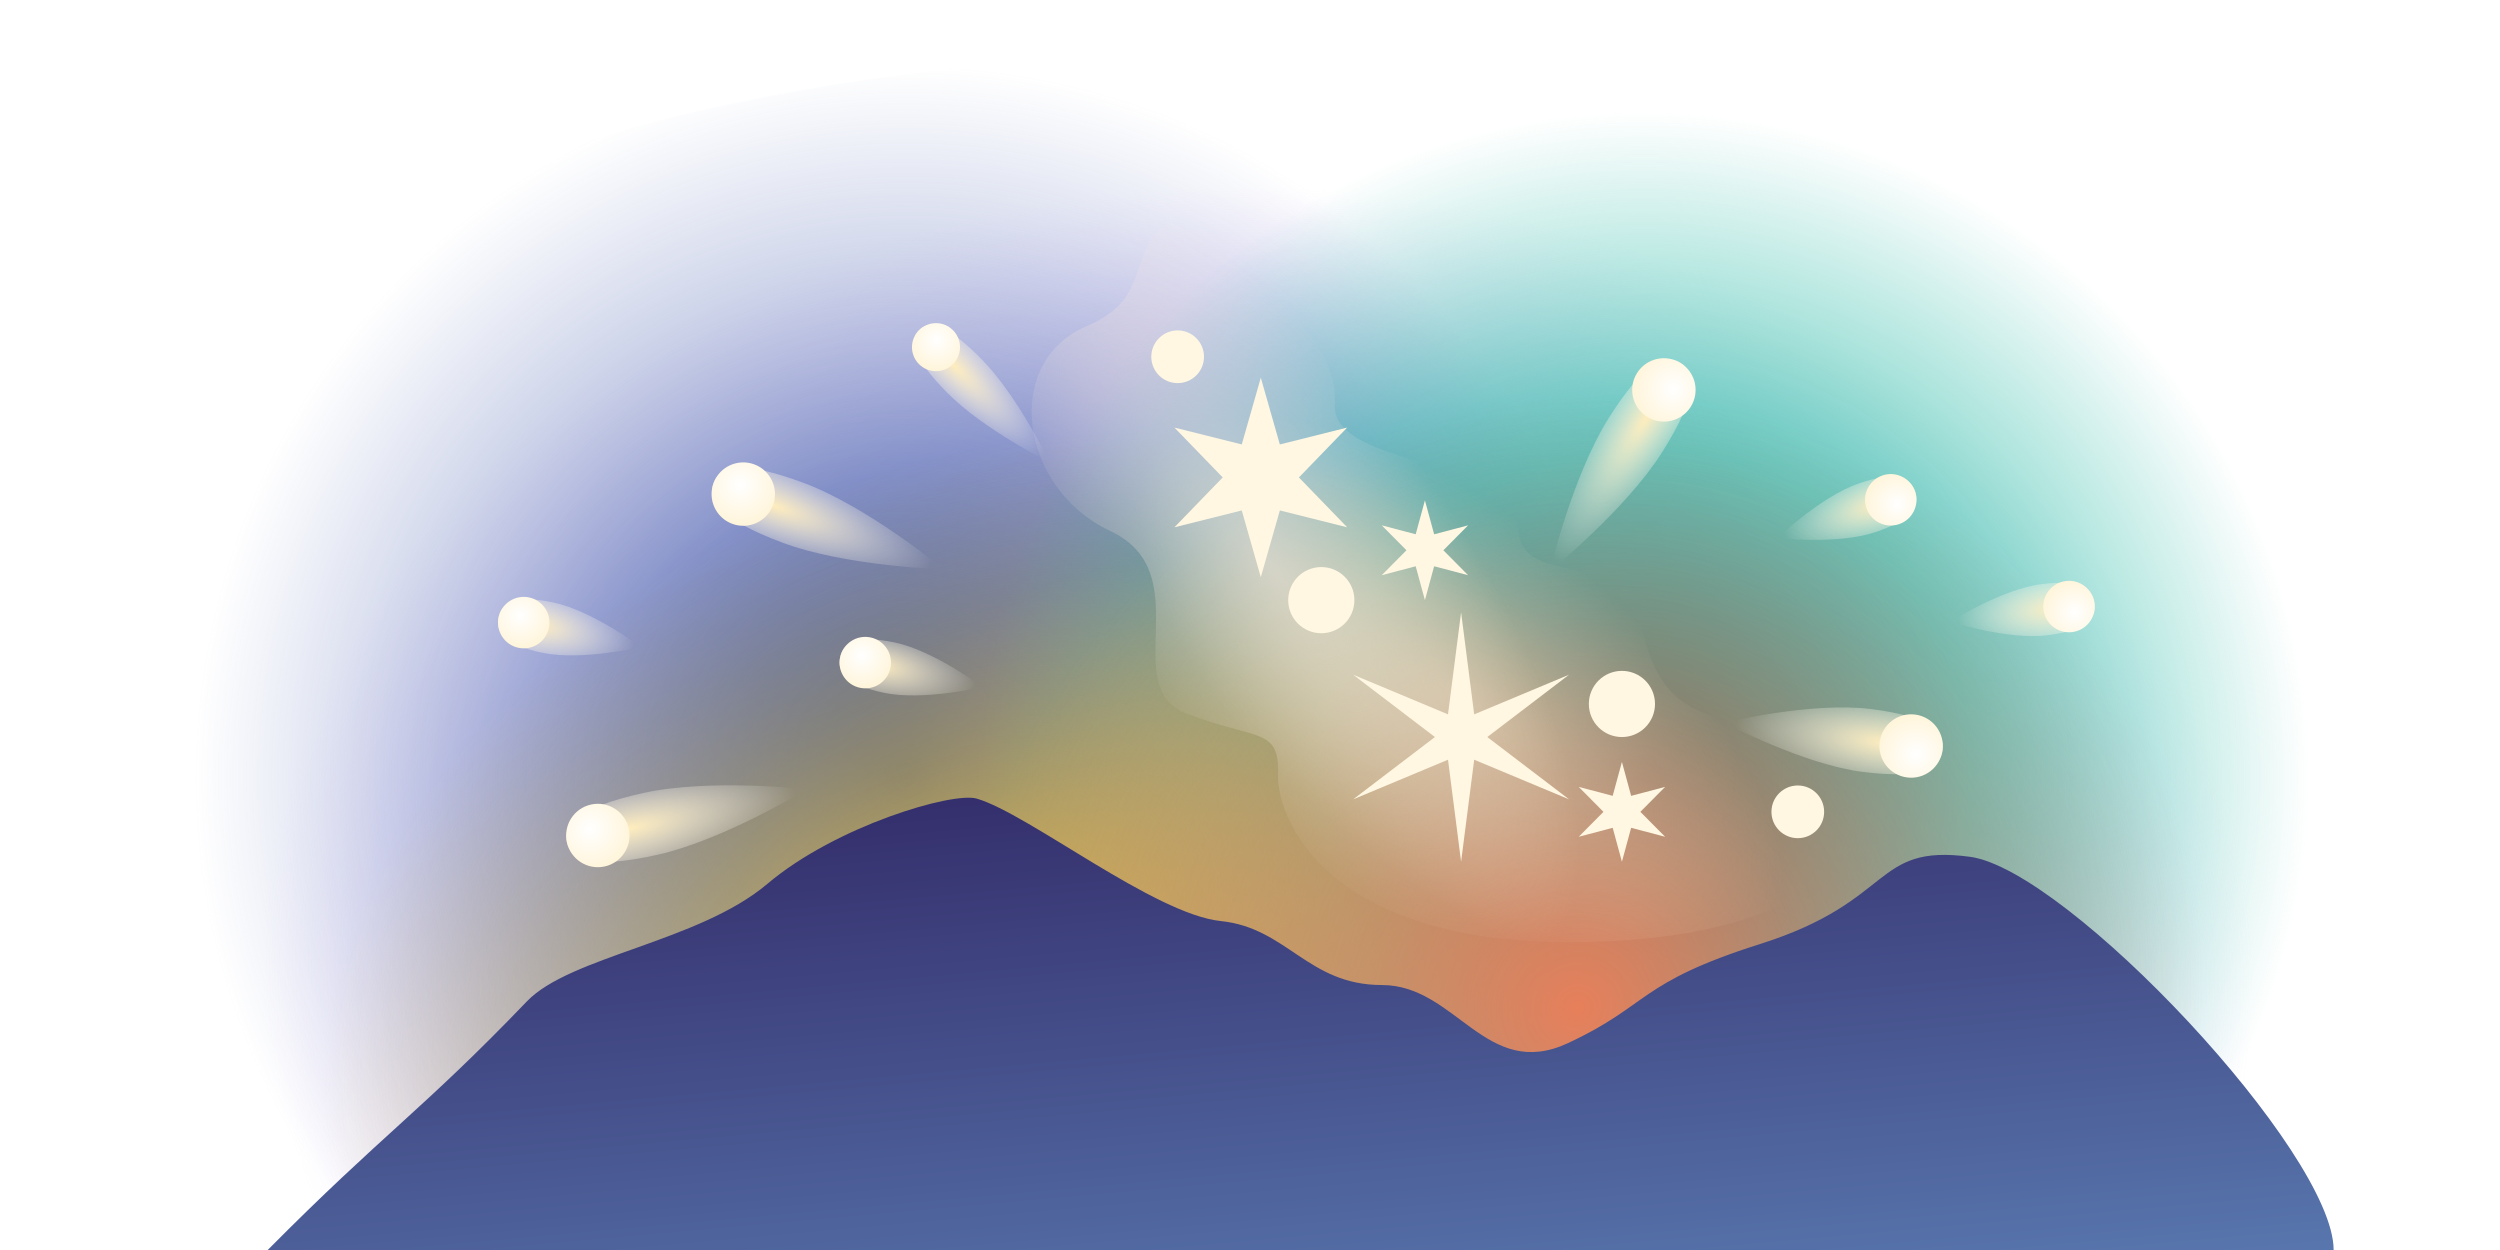
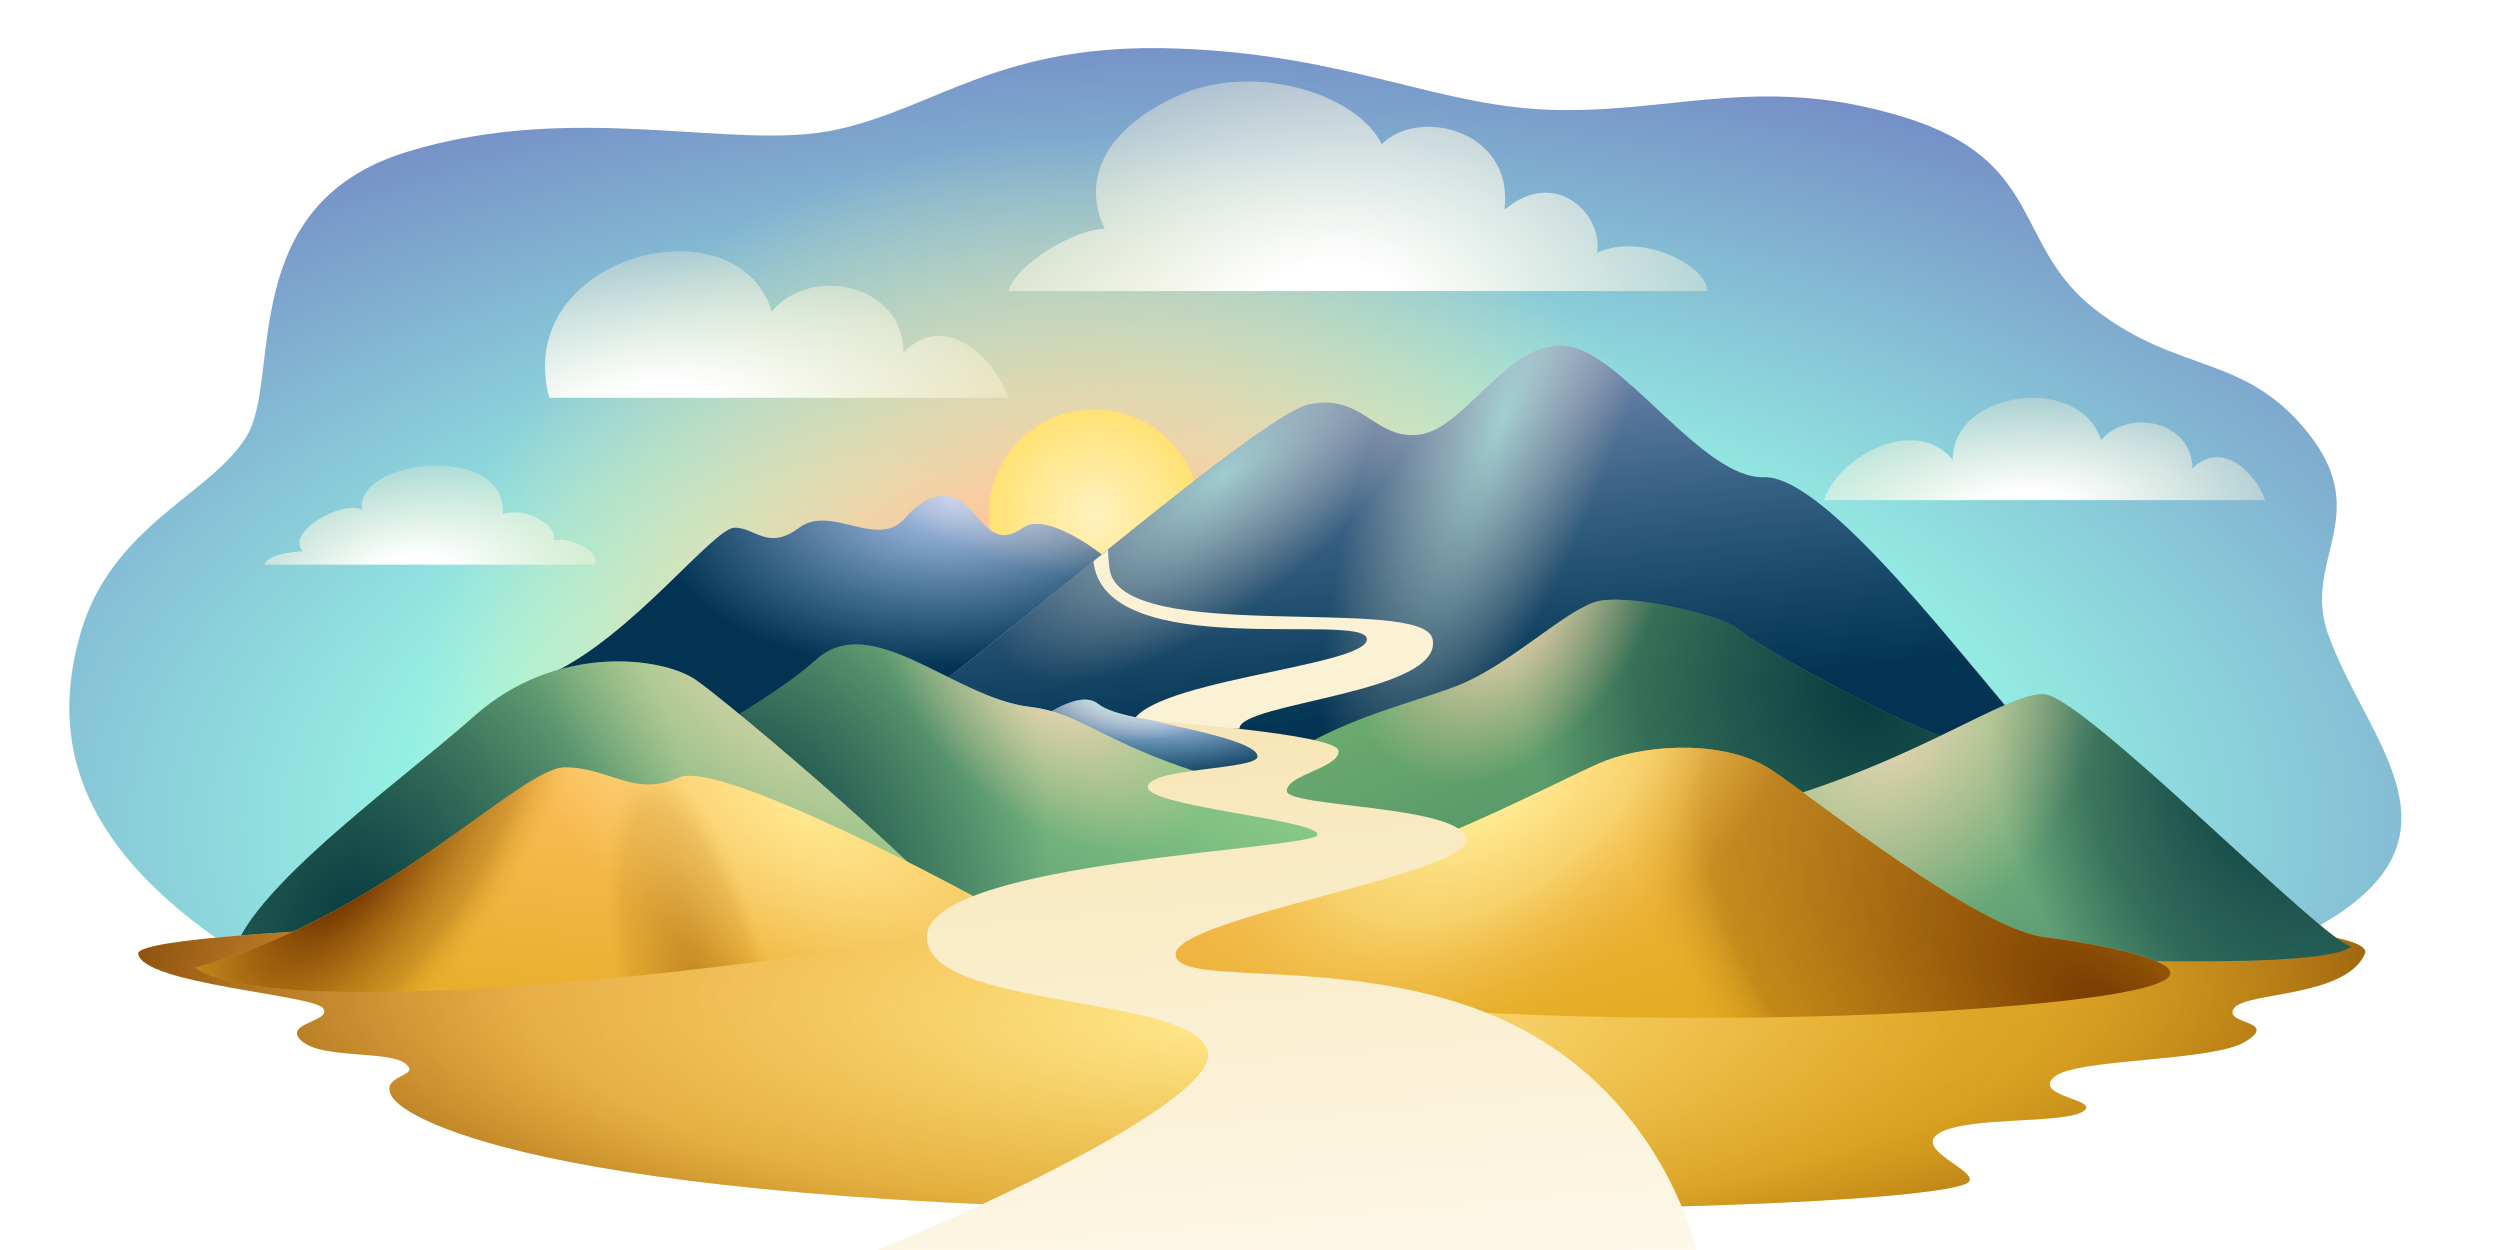
<svg xmlns="http://www.w3.org/2000/svg" viewBox="0 0 240 120" fill="none">
-   <path fill-rule="evenodd" clip-rule="evenodd" d="M233.863 110.802L29.4 117.148C-28.469 32.221 44.535 3.59 130.231 4.953C199.692 4.953 251.3 44.021 233.863 110.802Z" fill="url(#paint0_radial_6937_3499)" />
-   <path fill-rule="evenodd" clip-rule="evenodd" d="M233.863 110.802L29.4 117.148C-28.469 32.221 44.535 3.59 130.231 4.953C199.692 4.953 251.3 44.021 233.863 110.802Z" fill="url(#paint1_radial_6937_3499)" />
-   <path fill-rule="evenodd" clip-rule="evenodd" d="M233.863 110.802L29.4 117.148C-28.469 32.221 44.535 3.59 130.231 4.953C199.692 4.953 251.3 44.021 233.863 110.802Z" fill="url(#paint2_radial_6937_3499)" />
-   <path fill-rule="evenodd" clip-rule="evenodd" d="M233.863 110.802L29.4 117.148C-28.469 32.221 44.535 3.59 130.231 4.953C199.692 4.953 251.3 44.021 233.863 110.802Z" fill="url(#paint3_radial_6937_3499)" />
-   <path fill-rule="evenodd" clip-rule="evenodd" d="M233.863 110.802L29.4 117.148C-28.469 32.221 44.535 3.59 130.231 4.953C199.692 4.953 251.3 44.021 233.863 110.802Z" fill="url(#paint4_radial_6937_3499)" />
-   <path d="M145.768 50.076C145.319 57.071 155.758 51.853 157.623 60.3C159.487 68.746 164.023 69.105 172.071 69.91C182.132 70.916 184.417 88.26 156.173 90.254C128.004 92.242 122.55 78.882 122.691 74.344C122.832 69.805 120.694 71.092 113.942 68.516C107.19 65.939 115.224 55.017 106.562 50.962C97.899 46.907 96.121 34.778 104.366 31.281C110.02 28.882 108.405 25.359 111.108 22.288C113.811 19.217 123.275 19.379 122.82 24.909C122.365 30.439 128.528 32.828 128.143 38.817C127.747 44.986 146.152 44.087 145.768 50.076Z" fill="url(#paint5_radial_6937_3499)" />
-   <path d="M145.768 50.076C145.319 57.071 155.758 51.853 157.623 60.3C159.487 68.746 164.023 69.105 172.071 69.91C182.132 70.916 184.417 88.26 156.173 90.254C128.004 92.242 122.55 78.882 122.691 74.344C122.832 69.805 120.694 71.092 113.942 68.516C107.19 65.939 115.224 55.017 106.562 50.962C97.899 46.907 96.121 34.778 104.366 31.281C110.02 28.882 108.405 25.359 111.108 22.288C113.811 19.217 123.275 19.379 122.82 24.909C122.365 30.439 128.528 32.828 128.143 38.817C127.747 44.986 146.152 44.087 145.768 50.076Z" fill="url(#paint6_radial_6937_3499)" />
-   <path d="M121.037 36.26L122.866 42.667L129.329 41.047L124.695 45.834L129.329 50.622L122.866 49.002L121.037 55.409L119.209 49.002L112.745 50.622L117.38 45.834L112.745 41.047L119.209 42.667L121.037 36.26Z" fill="#FFF7E2" />
-   <path d="M140.265 58.785L141.522 68.578L150.631 64.77L142.779 70.755L150.631 76.739L141.522 72.931L140.265 82.724L139.008 72.931L129.899 76.739L137.752 70.755L129.899 64.77L139.008 68.578L140.265 58.785Z" fill="#FFF7E2" />
-   <path d="M136.792 48.038L137.677 51.292L140.938 50.432L138.563 52.826L140.938 55.221L137.677 54.361L136.792 57.615L135.906 54.361L132.645 55.221L135.02 52.826L132.645 50.432L135.906 51.292L136.792 48.038Z" fill="#FFF7E2" />
-   <path d="M155.704 73.147L156.589 76.402L159.851 75.542L157.475 77.936L159.851 80.33L156.589 79.47L155.704 82.725L154.818 79.47L151.557 80.33L153.932 77.936L151.557 75.542L154.818 76.402L155.704 73.147Z" fill="#FFF7E2" />
-   <path d="M158.88 67.58C158.88 69.334 157.458 70.756 155.704 70.756C153.95 70.756 152.528 69.334 152.528 67.58C152.528 65.826 153.95 64.404 155.704 64.404C157.458 64.404 158.88 65.826 158.88 67.58Z" fill="#FFF7E2" />
-   <path d="M175.117 77.936C175.117 79.333 173.985 80.465 172.588 80.465C171.191 80.465 170.059 79.333 170.059 77.936C170.059 76.539 171.191 75.407 172.588 75.407C173.985 75.407 175.117 76.539 175.117 77.936Z" fill="#FFF7E2" />
-   <path d="M115.584 34.25C115.584 35.647 114.452 36.779 113.055 36.779C111.658 36.779 110.525 35.647 110.525 34.25C110.525 32.853 111.658 31.721 113.055 31.721C114.452 31.721 115.584 32.853 115.584 34.25Z" fill="#FFF7E2" />
-   <path d="M130.021 57.615C130.021 59.369 128.599 60.791 126.844 60.791C125.09 60.791 123.668 59.369 123.668 57.615C123.668 55.861 125.09 54.439 126.844 54.439C128.599 54.439 130.021 55.861 130.021 57.615Z" fill="#FFF7E2" />
-   <path d="M90.616 54.661C90.616 54.661 81.202 54.38 75.096 52.089C68.99 49.797 67.913 47.938 68.504 46.364C69.094 44.791 71.129 44.098 77.235 46.389C83.341 48.681 90.616 54.661 90.616 54.661Z" fill="url(#paint7_radial_6937_3499)" />
-   <path d="M74.203 48.503C73.612 50.076 71.858 50.873 70.284 50.283C68.711 49.692 67.913 47.938 68.504 46.364C69.094 44.79 70.849 43.993 72.423 44.584C73.996 45.174 74.793 46.929 74.203 48.503Z" fill="url(#paint8_radial_6937_3499)" />
-   <path d="M100.803 44.426C100.803 44.426 94.419 41.237 90.949 37.719C87.478 34.202 87.329 32.58 88.236 31.686C89.143 30.791 90.762 30.963 94.232 34.481C97.703 37.999 100.803 44.426 100.803 44.426Z" fill="url(#paint9_radial_6937_3499)" />
-   <path d="M91.475 34.969C90.568 35.864 89.108 35.854 88.214 34.947C87.32 34.04 87.329 32.58 88.236 31.686C89.143 30.791 90.603 30.801 91.497 31.708C92.392 32.615 92.382 34.075 91.475 34.969Z" fill="url(#paint10_radial_6937_3499)" />
-   <path d="M148.775 54.843C148.775 54.843 150.947 45.68 154.421 40.16C157.895 34.641 159.933 33.96 161.355 34.856C162.778 35.751 163.046 37.883 159.572 43.402C156.098 48.922 148.775 54.843 148.775 54.843Z" fill="url(#paint11_radial_6937_3499)" />
-   <path d="M158.113 40.007C156.69 39.112 156.263 37.233 157.158 35.81C158.054 34.388 159.933 33.96 161.355 34.856C162.778 35.751 163.205 37.63 162.31 39.053C161.415 40.475 159.536 40.903 158.113 40.007Z" fill="url(#paint12_radial_6937_3499)" />
-   <path d="M165.551 69.378C165.551 69.378 173.829 67.346 179.611 68.068C185.393 68.79 186.697 70.326 186.488 71.994C186.28 73.662 184.638 74.83 178.856 74.108C173.075 73.385 165.551 69.378 165.551 69.378Z" fill="url(#paint13_radial_6937_3499)" />
-   <path d="M180.448 71.24C180.657 69.572 182.178 68.389 183.846 68.597C185.513 68.805 186.697 70.326 186.488 71.994C186.28 73.662 184.759 74.846 183.091 74.637C181.423 74.429 180.24 72.908 180.448 71.24Z" fill="url(#paint14_radial_6937_3499)" />
-   <path d="M77.481 75.767C77.481 75.767 69.436 80.663 63.068 82.07C56.7 83.478 54.784 82.506 54.421 80.865C54.058 79.224 55.386 77.535 61.754 76.127C68.122 74.719 77.481 75.767 77.481 75.767Z" fill="url(#paint15_radial_6937_3499)" />
-   <path d="M60.365 79.551C60.727 81.192 59.691 82.817 58.05 83.18C56.408 83.543 54.784 82.506 54.421 80.865C54.058 79.224 55.095 77.599 56.736 77.236C58.377 76.874 60.002 77.91 60.365 79.551Z" fill="url(#paint16_radial_6937_3499)" />
-   <path d="M94.313 65.955C94.313 65.955 88.653 67.299 84.879 66.513C81.105 65.726 80.37 64.443 80.648 63.108C80.926 61.772 82.113 60.89 85.887 61.676C89.66 62.462 94.313 65.955 94.313 65.955Z" fill="url(#paint17_radial_6937_3499)" />
-   <path d="M85.485 64.116C85.206 65.451 83.898 66.308 82.562 66.03C81.227 65.752 80.37 64.443 80.648 63.108C80.926 61.772 82.235 60.915 83.57 61.193C84.906 61.472 85.763 62.78 85.485 64.116Z" fill="url(#paint18_radial_6937_3499)" />
-   <path d="M61.526 62.114C61.526 62.114 55.865 63.458 52.092 62.671C48.318 61.885 47.583 60.602 47.861 59.267C48.139 57.931 49.326 57.048 53.1 57.835C56.873 58.621 61.526 62.114 61.526 62.114Z" fill="url(#paint19_radial_6937_3499)" />
-   <path d="M52.697 60.274C52.419 61.61 51.111 62.467 49.775 62.189C48.44 61.91 47.583 60.602 47.861 59.267C48.139 57.931 49.447 57.074 50.783 57.352C52.119 57.63 52.976 58.939 52.697 60.274Z" fill="url(#paint20_radial_6937_3499)" />
-   <path d="M187.231 59.685C187.231 59.685 192.143 56.568 195.967 56.079C199.79 55.591 200.904 56.563 201.077 57.917C201.25 59.27 200.416 60.492 196.593 60.98C192.769 61.468 187.231 59.685 187.231 59.685Z" fill="url(#paint21_radial_6937_3499)" />
-   <path d="M196.176 58.543C196.004 57.189 196.961 55.952 198.314 55.779C199.667 55.607 200.904 56.563 201.077 57.917C201.25 59.27 200.293 60.507 198.94 60.68C197.586 60.853 196.349 59.896 196.176 58.543Z" fill="url(#paint22_radial_6937_3499)" />
-   <path d="M170.629 51.657C170.629 51.657 174.829 47.631 178.481 46.398C182.133 45.164 183.417 45.898 183.854 47.19C184.29 48.483 183.714 49.845 180.062 51.078C176.41 52.312 170.629 51.657 170.629 51.657Z" fill="url(#paint23_radial_6937_3499)" />
-   <path d="M179.173 48.771C178.736 47.479 179.43 46.077 180.723 45.641C182.015 45.204 183.417 45.898 183.854 47.19C184.29 48.483 183.596 49.885 182.304 50.321C181.011 50.758 179.609 50.064 179.173 48.771Z" fill="url(#paint24_radial_6937_3499)" />
-   <path d="M25.698 120H224.029C224.029 110.669 198.487 83.498 189.103 82.25C179.718 81.002 182.003 86.502 168.985 90.62C157.198 94.348 158.373 96.493 150.515 100.145C142.658 103.797 139.789 94.563 132.668 94.563C125.547 94.563 123.583 89.08 117.198 88.422C110.814 87.764 98.736 78.121 93.77 76.667C91.468 75.993 80.257 79.274 73.67 84.848C67.083 90.421 54.744 91.794 50.584 96.129C40.564 106.57 36.797 108.808 25.698 120Z" fill="url(#paint25_linear_6937_3499)" />
+   <path d="M7.741 60.758C4.706 71.232 7.741 80.871 20.722 90.037H220.413C238.844 81.095 227.191 71.507 223.459 60.758C221.055 53.835 227.786 49.508 221.696 41.72C215.606 33.931 209.195 35.951 201.182 29.749C193.168 23.547 196.374 15.47 182.911 11.287C169.449 7.105 161.275 10.71 149.736 10.566C138.197 10.422 129.703 5.23 112.875 4.653C96.047 4.076 90.117 10.278 80.341 12.441C70.565 14.604 55.34 9.556 38.992 14.604C22.645 19.653 26.973 36.095 23.768 41.72C20.563 47.345 10.776 50.285 7.741 60.758Z" fill="url(#paint0_radial_10100_32567)" />
+   <path d="M7.741 60.758C4.706 71.232 7.741 80.871 20.722 90.037H220.413C238.844 81.095 227.191 71.507 223.459 60.758C221.055 53.835 227.786 49.508 221.696 41.72C215.606 33.931 209.195 35.951 201.182 29.749C193.168 23.547 196.374 15.47 182.911 11.287C169.449 7.105 161.275 10.71 149.736 10.566C138.197 10.422 129.703 5.23 112.875 4.653C96.047 4.076 90.117 10.278 80.341 12.441C70.565 14.604 55.34 9.556 38.992 14.604C22.645 19.653 26.973 36.095 23.768 41.72C20.563 47.345 10.776 50.285 7.741 60.758Z" fill="url(#paint1_radial_10100_32567)" />
+   <path d="M115.217 49.45C115.217 55.057 110.672 59.602 105.065 59.602C99.458 59.602 94.913 55.057 94.913 49.45C94.913 43.843 99.458 39.298 105.065 39.298C110.672 39.298 115.217 43.843 115.217 49.45Z" fill="url(#paint2_radial_10100_32567)" />
+   <path d="M175.103 48.011H217.45C216.492 45.205 213.136 42.219 210.471 44.992C210.471 40.458 204.359 39.131 201.7 42.258C199.744 35.869 187.458 37.388 187.458 44.144C183.924 39.781 176.481 43.798 175.103 48.011Z" fill="url(#paint3_radial_10100_32567)" />
+   <path d="M70.529 50.657C68.51 50.657 60.721 61.03 52.933 64.66L80.336 75.896C84.423 71.978 107.798 55.498 107.452 54.806C107.019 53.942 100.673 48.929 98.221 50.657C95.769 52.386 94.76 50.657 93.173 48.929C91.586 47.2 89.423 46.854 86.827 49.793C84.231 52.732 79.76 48.41 76.731 50.657C73.702 52.905 72.548 50.657 70.529 50.657Z" fill="url(#paint4_linear_10100_32567)" />
+   <path d="M70.529 50.657C68.51 50.657 60.721 61.03 52.933 64.66L80.336 75.896C84.423 71.978 107.798 55.498 107.452 54.806C107.019 53.942 100.673 48.929 98.221 50.657C95.769 52.386 94.76 50.657 93.173 48.929C91.586 47.2 89.423 46.854 86.827 49.793C84.231 52.732 79.76 48.41 76.731 50.657C73.702 52.905 72.548 50.657 70.529 50.657Z" fill="url(#paint5_radial_10100_32567)" />
+   <path d="M70.529 50.657C68.51 50.657 60.721 61.03 52.933 64.66L80.336 75.896C84.423 71.978 107.798 55.498 107.452 54.806C107.019 53.942 100.673 48.929 98.221 50.657C95.769 52.386 94.76 50.657 93.173 48.929C91.586 47.2 89.423 46.854 86.827 49.793C84.231 52.732 79.76 48.41 76.731 50.657C73.702 52.905 72.548 50.657 70.529 50.657Z" fill="url(#paint6_radial_10100_32567)" />
+   <path d="M125.705 38.818C121.551 39.648 100.433 57.918 89.711 66.043L103.99 77.106H176.827L194.863 70.476C188.949 63.907 175.417 45.641 169.359 45.813C163.302 45.986 155.652 33.552 150.171 33.206C144.69 32.86 140.581 41.217 136.254 41.736C131.927 42.254 130.897 37.781 125.705 38.818Z" fill="url(#paint7_linear_10100_32567)" />
+   <path d="M125.705 38.818C121.551 39.648 100.433 57.918 89.711 66.043L103.99 77.106H176.827L194.863 70.476C188.949 63.907 175.417 45.641 169.359 45.813C163.302 45.986 155.652 33.552 150.171 33.206C144.69 32.86 140.581 41.217 136.254 41.736C131.927 42.254 130.897 37.781 125.705 38.818Z" fill="url(#paint8_linear_10100_32567)" />
+   <path d="M125.705 38.818C121.551 39.648 100.433 57.918 89.711 66.043L103.99 77.106H176.827L194.863 70.476C188.949 63.907 175.417 45.641 169.359 45.813C163.302 45.986 155.652 33.552 150.171 33.206C144.69 32.86 140.581 41.217 136.254 41.736C131.927 42.254 130.897 37.781 125.705 38.818Z" fill="url(#paint9_radial_10100_32567)" />
+   <path d="M125.705 38.818C121.551 39.648 100.433 57.918 89.711 66.043L103.99 77.106H176.827L194.863 70.476C188.949 63.907 175.417 45.641 169.359 45.813C163.302 45.986 155.652 33.552 150.171 33.206C144.69 32.86 140.581 41.217 136.254 41.736C131.927 42.254 130.897 37.781 125.705 38.818Z" fill="url(#paint10_radial_10100_32567)" />
+   <path d="M106.37 52.761C106.387 53.364 106.429 53.991 106.519 54.632C107.555 62.018 136.589 57.044 137.524 61.334C138.656 66.562 118.993 67.427 118.99 69.948H108.561C108.562 65.352 131.431 64.07 131.218 61.334C131.004 58.659 106.037 63.738 104.968 53.888C105.435 53.511 105.904 53.137 106.37 52.761Z" fill="#FBF1D5" />
+   <path d="M105.453 67.598C108.194 69.845 123.284 69.845 123.284 72.525C123.284 74.391 112.473 76.357 108.626 77.106C102.352 75.579 90.439 72.525 92.977 72.525C96.15 72.525 102.713 65.35 105.453 67.598Z" fill="url(#paint11_linear_10100_32567)" />
+   <path d="M105.453 67.598C108.194 69.845 123.284 69.845 123.284 72.525C123.284 74.391 112.473 76.357 108.626 77.106C102.352 75.579 90.439 72.525 92.977 72.525C96.15 72.525 102.713 65.35 105.453 67.598Z" fill="url(#paint12_radial_10100_32567)" />
+   <path d="M105.453 67.598C108.194 69.845 123.284 69.845 123.284 72.525C123.284 74.391 112.473 76.357 108.626 77.106C102.352 75.579 90.439 72.525 92.977 72.525C96.15 72.525 102.713 65.35 105.453 67.598Z" fill="url(#paint13_radial_10100_32567)" />
+   <path d="M140.049 65.772C135.29 67.674 127.117 69.216 120.915 74.575L125.482 86.517H181.443L189.664 71.478C185.77 71.65 168.03 61.624 166.876 60.414C165.722 59.203 156.059 56.783 153.03 57.821C150.001 58.858 144.809 63.871 140.049 65.772Z" fill="url(#paint14_linear_10100_32567)" />
+   <path d="M140.049 65.772C135.29 67.674 127.117 69.216 120.915 74.575L125.482 86.517H181.443L189.664 71.478C185.77 71.65 168.03 61.624 166.876 60.414C165.722 59.203 156.059 56.783 153.03 57.821C150.001 58.858 144.809 63.871 140.049 65.772Z" fill="url(#paint15_radial_10100_32567)" />
+   <path d="M140.049 65.772C135.29 67.674 127.117 69.216 120.915 74.575L125.482 86.517H181.443L189.664 71.478C185.77 71.65 168.03 61.624 166.876 60.414C165.722 59.203 156.059 56.783 153.03 57.821C150.001 58.858 144.809 63.871 140.049 65.772Z" fill="url(#paint16_radial_10100_32567)" />
+   <path d="M78.317 63.353C72.981 68.193 63.029 72.169 59.279 78.392C65.625 80.87 79.731 86.136 85.385 87.381C92.452 88.937 128.602 81.85 133.074 78.392C106.102 73.638 106.01 68.712 98.798 67.847C91.587 66.983 83.654 58.512 78.317 63.353Z" fill="url(#paint17_linear_10100_32567)" />
+   <path d="M78.317 63.353C72.981 68.193 63.029 72.169 59.279 78.392C65.625 80.87 79.731 86.136 85.385 87.381C92.452 88.937 128.602 81.85 133.074 78.392C106.102 73.638 106.01 68.712 98.798 67.847C91.587 66.983 83.654 58.512 78.317 63.353Z" fill="url(#paint18_radial_10100_32567)" />
+   <path d="M78.317 63.353C72.981 68.193 63.029 72.169 59.279 78.392C65.625 80.87 79.731 86.136 85.385 87.381C92.452 88.937 128.602 81.85 133.074 78.392C106.102 73.638 106.01 68.712 98.798 67.847C91.587 66.983 83.654 58.512 78.317 63.353Z" fill="url(#paint19_radial_10100_32567)" />
+   <path d="M29.073 52.938C27.966 52.962 25.675 53.251 25.371 54.205H57.079C57.743 52.938 54.686 51.476 53.092 51.894C53.756 50.85 50.908 48.539 48.25 49.36C48.819 42.502 34.082 43.957 34.77 48.913C32.681 48.018 27.365 51.149 29.073 52.938Z" fill="url(#paint20_radial_10100_32567)" />
+   <path d="M106.055 21.953C103.093 22.055 97.659 25.249 96.801 27.945H163.888C163.888 25.495 157.608 22.277 153.319 24.269C153.932 20.593 149.337 15.997 144.436 20.133C145.355 12.321 136.012 10.33 132.642 13.854C130.51 9.231 120.596 5.76 112.995 9.23C105.394 12.7 104.03 17.817 106.055 21.953Z" fill="url(#paint21_radial_10100_32567)" />
+   <path d="M45.577 68.711C37.788 75.626 20.625 87.727 22.356 93.604H97.356C90.961 84.903 69.433 67.052 66.779 65.254C63.461 63.006 53.365 61.796 45.577 68.711Z" fill="url(#paint22_linear_10100_32567)" />
+   <path d="M45.577 68.711C37.788 75.626 20.625 87.727 22.356 93.604H97.356C90.961 84.903 69.433 67.052 66.779 65.254C63.461 63.006 53.365 61.796 45.577 68.711Z" fill="url(#paint23_radial_10100_32567)" />
+   <path d="M45.577 68.711C37.788 75.626 20.625 87.727 22.356 93.604H97.356C90.961 84.903 69.433 67.052 66.779 65.254C63.461 63.006 53.365 61.796 45.577 68.711Z" fill="url(#paint24_radial_10100_32567)" />
+   <path d="M31.008 96.779C29.999 95.481 13.845 94.471 13.268 91.587C12.691 88.702 81.114 87.404 120.575 87.404C169.902 87.404 228.893 87.404 227.018 91.587C225.143 95.769 215.624 95.192 214.47 96.779C213.316 98.365 218.797 97.933 215.624 99.952C212.451 101.971 199.176 101.544 197.157 103.419C195.138 105.294 201.916 105.582 199.897 106.736C197.878 107.89 188.936 107.169 186.195 108.755C183.455 110.342 190.234 112.505 188.936 113.515C187.638 114.524 173.508 116.25 125.624 116.25C52.978 116.25 38.941 107.452 37.643 105.288C36.345 103.125 40.527 103.413 38.941 102.115C37.354 100.817 31.008 101.683 28.989 99.952C26.97 98.221 32.018 98.077 31.008 96.779Z" fill="url(#paint25_linear_10100_32567)" />
+   <path d="M31.008 96.779C29.999 95.481 13.845 94.471 13.268 91.587C12.691 88.702 81.114 87.404 120.575 87.404C169.902 87.404 228.893 87.404 227.018 91.587C225.143 95.769 215.624 95.192 214.47 96.779C213.316 98.365 218.797 97.933 215.624 99.952C212.451 101.971 199.176 101.544 197.157 103.419C195.138 105.294 201.916 105.582 199.897 106.736C197.878 107.89 188.936 107.169 186.195 108.755C183.455 110.342 190.234 112.505 188.936 113.515C187.638 114.524 173.508 116.25 125.624 116.25C52.978 116.25 38.941 107.452 37.643 105.288C36.345 103.125 40.527 103.413 38.941 102.115C37.354 100.817 31.008 101.683 28.989 99.952C26.97 98.221 32.018 98.077 31.008 96.779Z" fill="url(#paint26_radial_10100_32567)" />
+   <path d="M31.008 96.779C29.999 95.481 13.845 94.471 13.268 91.587C12.691 88.702 81.114 87.404 120.575 87.404C169.902 87.404 228.893 87.404 227.018 91.587C225.143 95.769 215.624 95.192 214.47 96.779C213.316 98.365 218.797 97.933 215.624 99.952C212.451 101.971 199.176 101.544 197.157 103.419C195.138 105.294 201.916 105.582 199.897 106.736C197.878 107.89 188.936 107.169 186.195 108.755C183.455 110.342 190.234 112.505 188.936 113.515C187.638 114.524 173.508 116.25 125.624 116.25C52.978 116.25 38.941 107.452 37.643 105.288C36.345 103.125 40.527 103.413 38.941 102.115C37.354 100.817 31.008 101.683 28.989 99.952C26.97 98.221 32.018 98.077 31.008 96.779Z" fill="url(#paint27_radial_10100_32567)" />
+   <path d="M196.154 66.639C192.404 66.639 184.615 72.69 170.625 76.838L174.519 90.841C190.433 91.936 222.952 93.468 225.721 90.841C223.269 90.668 199.904 66.639 196.154 66.639Z" fill="url(#paint28_linear_10100_32567)" />
+   <path d="M196.154 66.639C192.404 66.639 184.615 72.69 170.625 76.838L174.519 90.841C190.433 91.936 222.952 93.468 225.721 90.841C223.269 90.668 199.904 66.639 196.154 66.639Z" fill="url(#paint29_radial_10100_32567)" />
+   <path d="M196.154 66.639C192.404 66.639 184.615 72.69 170.625 76.838L174.519 90.841C190.433 91.936 222.952 93.468 225.721 90.841C223.269 90.668 199.904 66.639 196.154 66.639Z" fill="url(#paint30_radial_10100_32567)" />
+   <path d="M54.231 73.666C49.904 73.666 37.212 87.851 18.75 92.906C28.558 99.754 98.221 89.536 96.778 87.851C87.692 82.797 68.654 73.079 65.192 74.644C60.865 76.601 58.557 73.666 54.231 73.666Z" fill="url(#paint31_linear_10100_32567)" />
+   <path d="M54.231 73.666C49.904 73.666 37.212 87.851 18.75 92.906C28.558 99.754 98.221 89.536 96.778 87.851C87.692 82.797 68.654 73.079 65.192 74.644C60.865 76.601 58.557 73.666 54.231 73.666Z" fill="url(#paint32_radial_10100_32567)" />
+   <path d="M54.231 73.666C49.904 73.666 37.212 87.851 18.75 92.906C28.558 99.754 98.221 89.536 96.778 87.851C87.692 82.797 68.654 73.079 65.192 74.644C60.865 76.601 58.557 73.666 54.231 73.666Z" fill="url(#paint33_radial_10100_32567)" />
+   <path d="M54.231 73.666C49.904 73.666 37.212 87.851 18.75 92.906C28.558 99.754 98.221 89.536 96.778 87.851C87.692 82.797 68.654 73.079 65.192 74.644C60.865 76.601 58.557 73.666 54.231 73.666Z" fill="url(#paint34_radial_10100_32567)" />
+   <path d="M154.182 73.013C149.855 74.644 130.816 85.569 111.489 88.177C99.374 96.819 156.922 99.265 189.951 96.819C222.98 94.374 202.787 90.786 196.297 89.971C189.807 89.156 174.518 76.927 170.191 73.992C165.864 71.057 158.508 71.383 154.182 73.013Z" fill="url(#paint35_linear_10100_32567)" />
+   <path d="M154.182 73.013C149.855 74.644 130.816 85.569 111.489 88.177C99.374 96.819 156.922 99.265 189.951 96.819C222.98 94.374 202.787 90.786 196.297 89.971C189.807 89.156 174.518 76.927 170.191 73.992C165.864 71.057 158.508 71.383 154.182 73.013Z" fill="url(#paint36_radial_10100_32567)" />
+   <path d="M154.182 73.013C149.855 74.644 130.816 85.569 111.489 88.177C99.374 96.819 156.922 99.265 189.951 96.819C222.98 94.374 202.787 90.786 196.297 89.971C189.807 89.156 174.518 76.927 170.191 73.992C165.864 71.057 158.508 71.383 154.182 73.013Z" fill="url(#paint37_radial_10100_32567)" />
+   <path d="M110.192 75.559C110.192 73.689 120.721 73.914 120.721 72.62C120.721 71.145 113.102 69.824 110.867 69.231C110.867 69.231 128.509 70.453 128.509 72.107C128.509 73.762 123.534 74.355 123.534 75.937C123.534 77.519 140.481 77.285 140.769 80.593C141.058 83.901 112.861 88.143 112.861 91.595C112.861 95.047 130.962 91.236 145.385 98.427C159.808 105.618 162.837 120 162.837 120H84.231C95.144 115.541 116.769 105.503 115.961 101.015C114.952 95.406 88.558 96.988 88.99 89.797C89.423 82.606 126.491 81.558 126.491 80.12C126.491 78.681 110.192 77.429 110.192 75.559Z" fill="url(#paint38_linear_10100_32567)" />
+   <path d="M52.732 38.191L96.8 38.191C95.418 34.143 90.578 29.837 86.733 33.836C86.733 27.297 77.918 25.382 74.082 29.893C70.742 18.985 49.075 24.543 52.732 38.191Z" fill="url(#paint39_radial_10100_32567)" />
  <defs>
-     <radialGradient id="paint0_radial_6937_3499" cx="0" cy="0" r="1" gradientUnits="userSpaceOnUse" gradientTransform="translate(120.631 93.0038) rotate(-179.6) scale(99.8644 78.1989)">
-       <stop stop-color="#FAAC7B" />
-       <stop offset="0.51" stop-color="#6377BD" stop-opacity="0.7" />
-       <stop offset="0.958" stop-color="#E4BBFD" stop-opacity="0" />
-     </radialGradient>
-     <radialGradient id="paint1_radial_6937_3499" cx="0" cy="0" r="1" gradientUnits="userSpaceOnUse" gradientTransform="translate(87.1471 74.7596) rotate(-137.911) scale(68.3443 68.2053)">
-       <stop stop-color="#2D499C" />
-       <stop offset="1" stop-color="#6377BE" stop-opacity="0" />
-     </radialGradient>
-     <radialGradient id="paint2_radial_6937_3499" cx="0" cy="0" r="1" gradientUnits="userSpaceOnUse" gradientTransform="translate(157.626 74.5135) rotate(-55.3351) scale(64.0175 63.572)">
-       <stop stop-color="#287C78" />
-       <stop offset="0.495" stop-color="#27B9A5" stop-opacity="0.7" />
-       <stop offset="1" stop-color="#27B9A5" stop-opacity="0" />
-     </radialGradient>
-     <radialGradient id="paint3_radial_6937_3499" cx="0" cy="0" r="1" gradientUnits="userSpaceOnUse" gradientTransform="translate(91.6841 91.2438) rotate(152.868) scale(64.3103 45.21)">
-       <stop stop-color="#F8C935" stop-opacity="0.8" />
-       <stop offset="1" stop-color="#F8C935" stop-opacity="0" />
-     </radialGradient>
-     <radialGradient id="paint4_radial_6937_3499" cx="0" cy="0" r="1" gradientUnits="userSpaceOnUse" gradientTransform="translate(151.265 96.8534) rotate(151.495) scale(60.6246 58.1147)">
-       <stop stop-color="#F97B53" stop-opacity="0.9" />
-       <stop offset="1" stop-color="#F97B53" stop-opacity="0" />
-     </radialGradient>
-     <radialGradient id="paint5_radial_6937_3499" cx="0" cy="0" r="1" gradientUnits="userSpaceOnUse" gradientTransform="translate(140.362 67.2277) rotate(39.4725) scale(37.6927 17.0354)">
-       <stop stop-color="#FFE4C5" stop-opacity="0.5" />
-       <stop offset="1" stop-color="#FFE4C5" stop-opacity="0" />
-     </radialGradient>
-     <radialGradient id="paint6_radial_6937_3499" cx="0" cy="0" r="1" gradientUnits="userSpaceOnUse" gradientTransform="translate(122.028 54.3083) rotate(54.6534) scale(45.2156 17.2922)">
-       <stop stop-color="#FFECE1" stop-opacity="0.6" />
-       <stop offset="1" stop-color="#FFECE1" stop-opacity="0" />
-     </radialGradient>
-     <radialGradient id="paint7_radial_6937_3499" cx="0" cy="0" r="1" gradientUnits="userSpaceOnUse" gradientTransform="translate(74.2259 48.5112) rotate(20.5676) scale(16.5734 4.77347)">
-       <stop stop-color="#FFEDBD" />
-       <stop offset="0.984" stop-color="white" stop-opacity="0" />
-     </radialGradient>
-     <radialGradient id="paint8_radial_6937_3499" cx="0" cy="0" r="1" gradientUnits="userSpaceOnUse" gradientTransform="translate(71.0737 46.5333) rotate(101.888) scale(3.83175)">
-       <stop stop-color="white" />
-       <stop offset="1" stop-color="#FFF5DB" />
-     </radialGradient>
-     <radialGradient id="paint9_radial_6937_3499" cx="0" cy="0" r="1" gradientUnits="userSpaceOnUse" gradientTransform="translate(91.4881 34.9826) rotate(45.3915) scale(12.5578 3.6169)">
-       <stop stop-color="#FFEDBD" />
-       <stop offset="0.984" stop-color="white" stop-opacity="0" />
-     </radialGradient>
-     <radialGradient id="paint10_radial_6937_3499" cx="0" cy="0" r="1" gradientUnits="userSpaceOnUse" gradientTransform="translate(89.9495 32.6196) rotate(126.712) scale(2.90335)">
-       <stop stop-color="white" />
-       <stop offset="1" stop-color="#FFF5DB" />
-     </radialGradient>
-     <radialGradient id="paint11_radial_6937_3499" cx="0" cy="0" r="1" gradientUnits="userSpaceOnUse" gradientTransform="translate(158.1 40.028) rotate(122.186) scale(16.5734 4.77347)">
-       <stop stop-color="#FFEDBD" />
-       <stop offset="0.984" stop-color="white" stop-opacity="0" />
-     </radialGradient>
-     <radialGradient id="paint12_radial_6937_3499" cx="0" cy="0" r="1" gradientUnits="userSpaceOnUse" gradientTransform="translate(160.672 37.3386) rotate(-156.494) scale(3.83175)">
-       <stop stop-color="white" />
-       <stop offset="1" stop-color="#FFF5DB" />
-     </radialGradient>
-     <radialGradient id="paint13_radial_6937_3499" cx="0" cy="0" r="1" gradientUnits="userSpaceOnUse" gradientTransform="translate(181.07 71.3174) rotate(-172.878) scale(14.8071 4.77347)">
-       <stop stop-color="#FFEDBD" />
-       <stop offset="0.984" stop-color="white" stop-opacity="0" />
-     </radialGradient>
-     <radialGradient id="paint14_radial_6937_3499" cx="0" cy="0" r="1" gradientUnits="userSpaceOnUse" gradientTransform="translate(183.95 72.4274) rotate(-91.557) scale(3.83175)">
-       <stop stop-color="white" />
-       <stop offset="1" stop-color="#FFF5DB" />
-     </radialGradient>
-     <radialGradient id="paint15_radial_6937_3499" cx="0" cy="0" r="1" gradientUnits="userSpaceOnUse" gradientTransform="translate(60.3885 79.5459) rotate(-12.4653) scale(16.5734 4.77347)">
-       <stop stop-color="#FFEDBD" />
-       <stop offset="0.984" stop-color="white" stop-opacity="0" />
-     </radialGradient>
-     <radialGradient id="paint16_radial_6937_3499" cx="0" cy="0" r="1" gradientUnits="userSpaceOnUse" gradientTransform="translate(56.6676 79.6061) rotate(68.8555) scale(3.83175)">
-       <stop stop-color="white" />
-       <stop offset="1" stop-color="#FFF5DB" />
-     </radialGradient>
-     <radialGradient id="paint17_radial_6937_3499" cx="0" cy="0" r="1" gradientUnits="userSpaceOnUse" gradientTransform="translate(84.1841 63.8446) rotate(11.7704) scale(9.7956 3.87441)">
-       <stop stop-color="#FFEDBD" />
-       <stop offset="0.984" stop-color="white" stop-opacity="0" />
-     </radialGradient>
-     <radialGradient id="paint18_radial_6937_3499" cx="0" cy="0" r="1" gradientUnits="userSpaceOnUse" gradientTransform="translate(82.7301 62.9245) rotate(93.0911) scale(3.11006)">
-       <stop stop-color="white" />
-       <stop offset="1" stop-color="#FFF5DB" />
-     </radialGradient>
-     <radialGradient id="paint19_radial_6937_3499" cx="0" cy="0" r="1" gradientUnits="userSpaceOnUse" gradientTransform="translate(51.397 60.0033) rotate(11.7704) scale(9.7956 3.87441)">
-       <stop stop-color="#FFEDBD" />
-       <stop offset="0.984" stop-color="white" stop-opacity="0" />
-     </radialGradient>
-     <radialGradient id="paint20_radial_6937_3499" cx="0" cy="0" r="1" gradientUnits="userSpaceOnUse" gradientTransform="translate(49.943 59.0832) rotate(93.0911) scale(3.11006)">
-       <stop stop-color="white" />
-       <stop offset="1" stop-color="#FFF5DB" />
-     </radialGradient>
-     <radialGradient id="paint21_radial_6937_3499" cx="0" cy="0" r="1" gradientUnits="userSpaceOnUse" gradientTransform="translate(197.494 58.3744) rotate(172.722) scale(9.7956 3.87441)">
-       <stop stop-color="#FFEDBD" />
-       <stop offset="0.984" stop-color="white" stop-opacity="0" />
-     </radialGradient>
-     <radialGradient id="paint22_radial_6937_3499" cx="0" cy="0" r="1" gradientUnits="userSpaceOnUse" gradientTransform="translate(199.169 58.7696) rotate(-105.957) scale(3.11006)">
-       <stop stop-color="white" />
-       <stop offset="1" stop-color="#FFF5DB" />
-     </radialGradient>
-     <radialGradient id="paint23_radial_6937_3499" cx="0" cy="0" r="1" gradientUnits="userSpaceOnUse" gradientTransform="translate(180.431 48.3463) rotate(161.337) scale(9.7956 3.87441)">
-       <stop stop-color="#FFEDBD" />
-       <stop offset="0.984" stop-color="white" stop-opacity="0" />
-     </radialGradient>
-     <radialGradient id="paint24_radial_6937_3499" cx="0" cy="0" r="1" gradientUnits="userSpaceOnUse" gradientTransform="translate(182.151 48.4031) rotate(-117.342) scale(3.11006)">
-       <stop stop-color="white" />
-       <stop offset="1" stop-color="#FFF5DB" />
-     </radialGradient>
-     <linearGradient id="paint25_linear_6937_3499" x1="101.538" y1="143.076" x2="95.508" y2="75.867" gradientUnits="userSpaceOnUse">
-       <stop stop-color="#6086BC" />
-       <stop offset="1" stop-color="#342E6C" />
-     </linearGradient>
+     <radialGradient id="paint0_radial_10100_32567" cx="0" cy="0" r="1" gradientUnits="userSpaceOnUse" gradientTransform="translate(115.119 79.0259) scale(235.715 117.787)">
+       <stop offset="0.303" stop-color="#98F8E6" />
+       <stop offset="0.66" stop-color="#748AC5" />
+     </radialGradient>
+     <radialGradient id="paint1_radial_10100_32567" cx="0" cy="0" r="1" gradientTransform="matrix(89.7486 9.23076 -10.257 80.7692 104.862 71.143)" gradientUnits="userSpaceOnUse">
+       <stop offset="0.284" stop-color="#FFC89C" />
+       <stop offset="0.716" stop-color="#FFE299" stop-opacity="0" />
+     </radialGradient>
+     <radialGradient id="paint2_radial_10100_32567" cx="0" cy="0" r="1" gradientUnits="userSpaceOnUse" gradientTransform="translate(105.065 49.4503) rotate(90.9432) scale(24.1392)">
+       <stop stop-color="#FFF2BE" />
+       <stop offset="0.48" stop-color="#FFE06B" />
+       <stop offset="0.93" stop-color="#FFB180" />
+     </radialGradient>
+     <radialGradient id="paint3_radial_10100_32567" cx="0" cy="0" r="1" gradientTransform="matrix(-2.35946 -14.5694 35.6727 -3.31658 194.035 49.0634)" gradientUnits="userSpaceOnUse">
+       <stop offset="0.133" stop-color="white" />
+       <stop offset="1" stop-color="#FFF2C2" stop-opacity="0" />
+     </radialGradient>
+     <linearGradient id="paint4_linear_10100_32567" x1="97.788" y1="85.404" x2="103.975" y2="42.227" gradientUnits="userSpaceOnUse">
+       <stop stop-color="#67C3DC" />
+       <stop offset="1" stop-color="#D1D1FF" />
+     </linearGradient>
+     <radialGradient id="paint5_radial_10100_32567" cx="0" cy="0" r="1" gradientTransform="matrix(-40.6731 3.57082 -1.39641 -22.8492 92.0192 47.6052)" gradientUnits="userSpaceOnUse">
+       <stop stop-color="#023352" stop-opacity="0" />
+       <stop offset="0.72" stop-color="#023352" />
+     </radialGradient>
+     <radialGradient id="paint6_radial_10100_32567" cx="0" cy="0" r="1" gradientTransform="matrix(21.6167 9.40333 -4.30309 12.0776 96.0755 40.3898)" gradientUnits="userSpaceOnUse">
+       <stop stop-color="#BEF3EA" />
+       <stop offset="1" stop-color="#FFDAC2" stop-opacity="0" />
+     </radialGradient>
+     <linearGradient id="paint7_linear_10100_32567" x1="194.134" y1="72.957" x2="185.546" y2="30.944" gradientUnits="userSpaceOnUse">
+       <stop stop-color="#67C3DC" />
+       <stop offset="1" stop-color="#D1D1FF" />
+     </linearGradient>
+     <linearGradient id="paint8_linear_10100_32567" x1="156.923" y1="2.772" x2="163.532" y2="66.18" gradientUnits="userSpaceOnUse">
+       <stop stop-color="#023352" stop-opacity="0" />
+       <stop offset="1" stop-color="#023352" />
+     </linearGradient>
+     <radialGradient id="paint9_radial_10100_32567" cx="0" cy="0" r="1" gradientTransform="matrix(21.6346 -16.9412 5.65622 10.3765 117.404 45.6434)" gradientUnits="userSpaceOnUse">
+       <stop stop-color="#BEF3EA" stop-opacity="0.7" />
+       <stop offset="1" stop-color="#FFDAC2" stop-opacity="0" />
+     </radialGradient>
+     <radialGradient id="paint10_radial_10100_32567" cx="0" cy="0" r="1" gradientTransform="matrix(14.4231 -36.6482 9.81453 5.54872 144.231 40.1116)" gradientUnits="userSpaceOnUse">
+       <stop stop-color="#BEF3EA" stop-opacity="0.7" />
+       <stop offset="1" stop-color="#FFDAC2" stop-opacity="0" />
+     </radialGradient>
+     <linearGradient id="paint11_linear_10100_32567" x1="115.282" y1="80.448" x2="116.812" y2="65.112" gradientUnits="userSpaceOnUse">
+       <stop stop-color="#67C3DC" />
+       <stop offset="1" stop-color="#D1D1FF" />
+     </linearGradient>
+     <radialGradient id="paint12_radial_10100_32567" cx="0" cy="0" r="1" gradientTransform="matrix(-20.542 1.25511 -0.705262 -8.03126 112.369 67.1619)" gradientUnits="userSpaceOnUse">
+       <stop offset="0.165" stop-color="#023352" stop-opacity="0" />
+       <stop offset="1" stop-color="#023352" />
+     </radialGradient>
+     <radialGradient id="paint13_radial_10100_32567" cx="0" cy="0" r="1" gradientTransform="matrix(10.3125 1.72464 -2.08055 5.42325 107.761 65.4372)" gradientUnits="userSpaceOnUse">
+       <stop offset="0.231" stop-color="#BEF3EA" />
+       <stop offset="1" stop-color="#FFDAC2" stop-opacity="0" />
+     </radialGradient>
+     <linearGradient id="paint14_linear_10100_32567" x1="191.678" y1="136.967" x2="138.251" y2="22.534" gradientUnits="userSpaceOnUse">
+       <stop stop-color="#08494E" />
+       <stop offset="1" stop-color="#96D57E" />
+     </linearGradient>
+     <radialGradient id="paint15_radial_10100_32567" cx="0" cy="0" r="1" gradientTransform="matrix(-24.1719 -29.6525 23.6504 -18.8943 178.859 67.1274)" gradientUnits="userSpaceOnUse">
+       <stop stop-color="#093C41" />
+       <stop offset="0.666" stop-color="#093C41" stop-opacity="0.477" />
+       <stop offset="1" stop-color="#093C41" stop-opacity="0" />
+     </radialGradient>
+     <radialGradient id="paint16_radial_10100_32567" cx="0" cy="0" r="1" gradientTransform="matrix(9.87981 -16.582 11.6874 6.18206 144.808 57.5684)" gradientUnits="userSpaceOnUse">
+       <stop stop-color="#FFDAC2" />
+       <stop offset="1" stop-color="#FFC7A3" stop-opacity="0" />
+     </radialGradient>
+     <linearGradient id="paint17_linear_10100_32567" x1="41.942" y1="116.639" x2="89.974" y2="32.568" gradientUnits="userSpaceOnUse">
+       <stop stop-color="#08494E" />
+       <stop offset="1" stop-color="#B0F098" />
+     </linearGradient>
+     <radialGradient id="paint18_radial_10100_32567" cx="0" cy="0" r="1" gradientTransform="matrix(8.25823 -36.0035 29.7209 8.36611 69.9138 83.2914)" gradientUnits="userSpaceOnUse">
+       <stop stop-color="#093C41" />
+       <stop offset="1" stop-color="#093C41" stop-opacity="0" />
+     </radialGradient>
+     <radialGradient id="paint19_radial_10100_32567" cx="0" cy="0" r="1" gradientTransform="matrix(-15.4291 -12.2552 6.22538 -11.2591 100.673 65.0811)" gradientUnits="userSpaceOnUse">
+       <stop stop-color="#FFDAC2" stop-opacity="0.9" />
+       <stop offset="1" stop-color="#FFC7A3" stop-opacity="0" />
+     </radialGradient>
+     <radialGradient id="paint20_radial_10100_32567" cx="0" cy="0" r="1" gradientTransform="matrix(-1.77184 -13.8493 26.7884 -3.15265 39.5881 55.2047)" gradientUnits="userSpaceOnUse">
+       <stop offset="0.133" stop-color="white" />
+       <stop offset="1" stop-color="#FFF2C2" stop-opacity="0" />
+     </radialGradient>
+     <radialGradient id="paint21_radial_10100_32567" cx="0" cy="0" r="1" gradientTransform="matrix(-3.73786 -37.5585 56.5127 -8.5498 126.793 30.658)" gradientUnits="userSpaceOnUse">
+       <stop offset="0.133" stop-color="white" />
+       <stop offset="1" stop-color="#FFF2C2" stop-opacity="0" />
+     </radialGradient>
+     <linearGradient id="paint22_linear_10100_32567" x1="3.461" y1="127.66" x2="61.89" y2="33.134" gradientUnits="userSpaceOnUse">
+       <stop stop-color="#08494E" />
+       <stop offset="1" stop-color="#B0F098" />
+     </linearGradient>
+     <radialGradient id="paint23_radial_10100_32567" cx="0" cy="0" r="1" gradientTransform="matrix(8.94231 -42.18 32.1828 9.80134 33.7498 88.5916)" gradientUnits="userSpaceOnUse">
+       <stop stop-color="#093C41" />
+       <stop offset="1" stop-color="#093C41" stop-opacity="0" />
+     </radialGradient>
+     <radialGradient id="paint24_radial_10100_32567" cx="0" cy="0" r="1" gradientTransform="matrix(-27.2461 -10.5935 5.8756 -21.7088 77.596 63.4932)" gradientUnits="userSpaceOnUse">
+       <stop stop-color="#FFDAC2" stop-opacity="0.8" />
+       <stop offset="1" stop-color="#FFC7A3" stop-opacity="0" />
+     </radialGradient>
+     <linearGradient id="paint25_linear_10100_32567" x1="103.556" y1="175.961" x2="65.454" y2="76.97" gradientUnits="userSpaceOnUse">
+       <stop stop-color="#D6A200" />
+       <stop offset="1" stop-color="#FFC066" />
+     </linearGradient>
+     <radialGradient id="paint26_radial_10100_32567" cx="0" cy="0" r="1" gradientUnits="userSpaceOnUse" gradientTransform="translate(114.806 98.9423) scale(83.3654 27.0725)">
+       <stop stop-color="#FFE990" />
+       <stop offset="0.88" stop-color="#FFE990" stop-opacity="0" />
+     </radialGradient>
+     <radialGradient id="paint27_radial_10100_32567" cx="0" cy="0" r="1" gradientUnits="userSpaceOnUse" gradientTransform="translate(124.037 94.9735) rotate(179.894) scale(118.558 35.8415)">
+       <stop stop-color="#FFCB34" stop-opacity="0" />
+       <stop offset="0.619" stop-color="#C99120" stop-opacity="0.393" />
+       <stop offset="1" stop-color="#763800" />
+     </radialGradient>
+     <linearGradient id="paint28_linear_10100_32567" x1="227.308" y1="136.997" x2="176.462" y2="40.198" gradientUnits="userSpaceOnUse">
+       <stop stop-color="#08494E" />
+       <stop offset="1" stop-color="#B0F098" />
+     </linearGradient>
+     <radialGradient id="paint29_radial_10100_32567" cx="0" cy="0" r="1" gradientTransform="matrix(-19.0385 -26.2761 18.6277 -16.7429 217.212 75.1097)" gradientUnits="userSpaceOnUse">
+       <stop stop-color="#093C41" />
+       <stop offset="0.666" stop-color="#093C41" stop-opacity="0.477" />
+       <stop offset="1" stop-color="#093C41" stop-opacity="0" />
+     </radialGradient>
+     <radialGradient id="paint30_radial_10100_32567" cx="0" cy="0" r="1" gradientTransform="matrix(16.1538 -17.9784 12.2753 13.2836 182.019 69.9237)" gradientUnits="userSpaceOnUse">
+       <stop stop-color="#FFDAC2" stop-opacity="0.8" />
+       <stop offset="1" stop-color="#FFC7A3" stop-opacity="0" />
+     </radialGradient>
+     <linearGradient id="paint31_linear_10100_32567" x1="32.596" y1="114.429" x2="39.247" y2="66.906" gradientUnits="userSpaceOnUse">
+       <stop stop-color="#D6A200" />
+       <stop offset="1" stop-color="#FFC066" />
+     </linearGradient>
+     <radialGradient id="paint32_radial_10100_32567" cx="0" cy="0" r="1" gradientTransform="matrix(-30.2885 -16.9575 8.01291 -18.2914 77.3077 77.2529)" gradientUnits="userSpaceOnUse">
+       <stop stop-color="#FFE990" />
+       <stop offset="0.88" stop-color="#FFE990" stop-opacity="0" />
+     </radialGradient>
+     <radialGradient id="paint33_radial_10100_32567" cx="0" cy="0" r="1" gradientTransform="matrix(21.3462 -27.7191 11.3602 11.1807 33.75 82.1445)" gradientUnits="userSpaceOnUse">
+       <stop offset="0.178" stop-color="#763800" />
+       <stop offset="0.706" stop-color="#AE7313" stop-opacity="0.482" />
+       <stop offset="0.937" stop-color="#E2AA25" stop-opacity="0" />
+     </radialGradient>
+     <radialGradient id="paint34_radial_10100_32567" cx="0" cy="0" r="1" gradientTransform="matrix(-6.92308 -28.5343 8.32088 -2.58015 67.3558 97.6346)" gradientUnits="userSpaceOnUse">
+       <stop stop-color="#763800" stop-opacity="0.4" />
+       <stop offset="0.703" stop-color="#B77D16" stop-opacity="0.2" />
+       <stop offset="0.869" stop-color="#E2AA25" stop-opacity="0" />
+     </radialGradient>
+     <linearGradient id="paint35_linear_10100_32567" x1="154.21" y1="120.273" x2="138.366" y2="61.2" gradientUnits="userSpaceOnUse">
+       <stop stop-color="#D6A200" />
+       <stop offset="1" stop-color="#FFC066" />
+     </linearGradient>
+     <radialGradient id="paint36_radial_10100_32567" cx="0" cy="0" r="1" gradientTransform="matrix(-51.9231 -42.3133 19.0347 -29.852 202.499 97.7171)" gradientUnits="userSpaceOnUse">
+       <stop stop-color="#763800" />
+       <stop offset="0.704" stop-color="#AE7313" stop-opacity="0.6" />
+       <stop offset="0.873" stop-color="#E2AA25" stop-opacity="0" />
+     </radialGradient>
+     <radialGradient id="paint37_radial_10100_32567" cx="0" cy="0" r="1" gradientTransform="matrix(31.1538 -21.1969 10.5132 19.7477 143.364 74.6441)" gradientUnits="userSpaceOnUse">
+       <stop offset="0.153" stop-color="#FFE990" />
+       <stop offset="0.485" stop-color="#FADC7B" stop-opacity="0.722" />
+       <stop offset="0.935" stop-color="#EEBA44" stop-opacity="0" />
+     </radialGradient>
+     <linearGradient id="paint38_linear_10100_32567" x1="103.558" y1="-4.692" x2="114.744" y2="125.039" gradientUnits="userSpaceOnUse">
+       <stop stop-color="#EFCD70" />
+       <stop offset="1" stop-color="#FDF8EA" />
+     </linearGradient>
+     <radialGradient id="paint39_radial_10100_32567" cx="0" cy="0" r="1" gradientTransform="matrix(-3.40325 -21.0148 51.4538 -4.7838 63.0273 39.7092)" gradientUnits="userSpaceOnUse">
+       <stop offset="0.133" stop-color="white" />
+       <stop offset="1" stop-color="#FFF2C2" stop-opacity="0" />
+     </radialGradient>
  </defs>
</svg>
